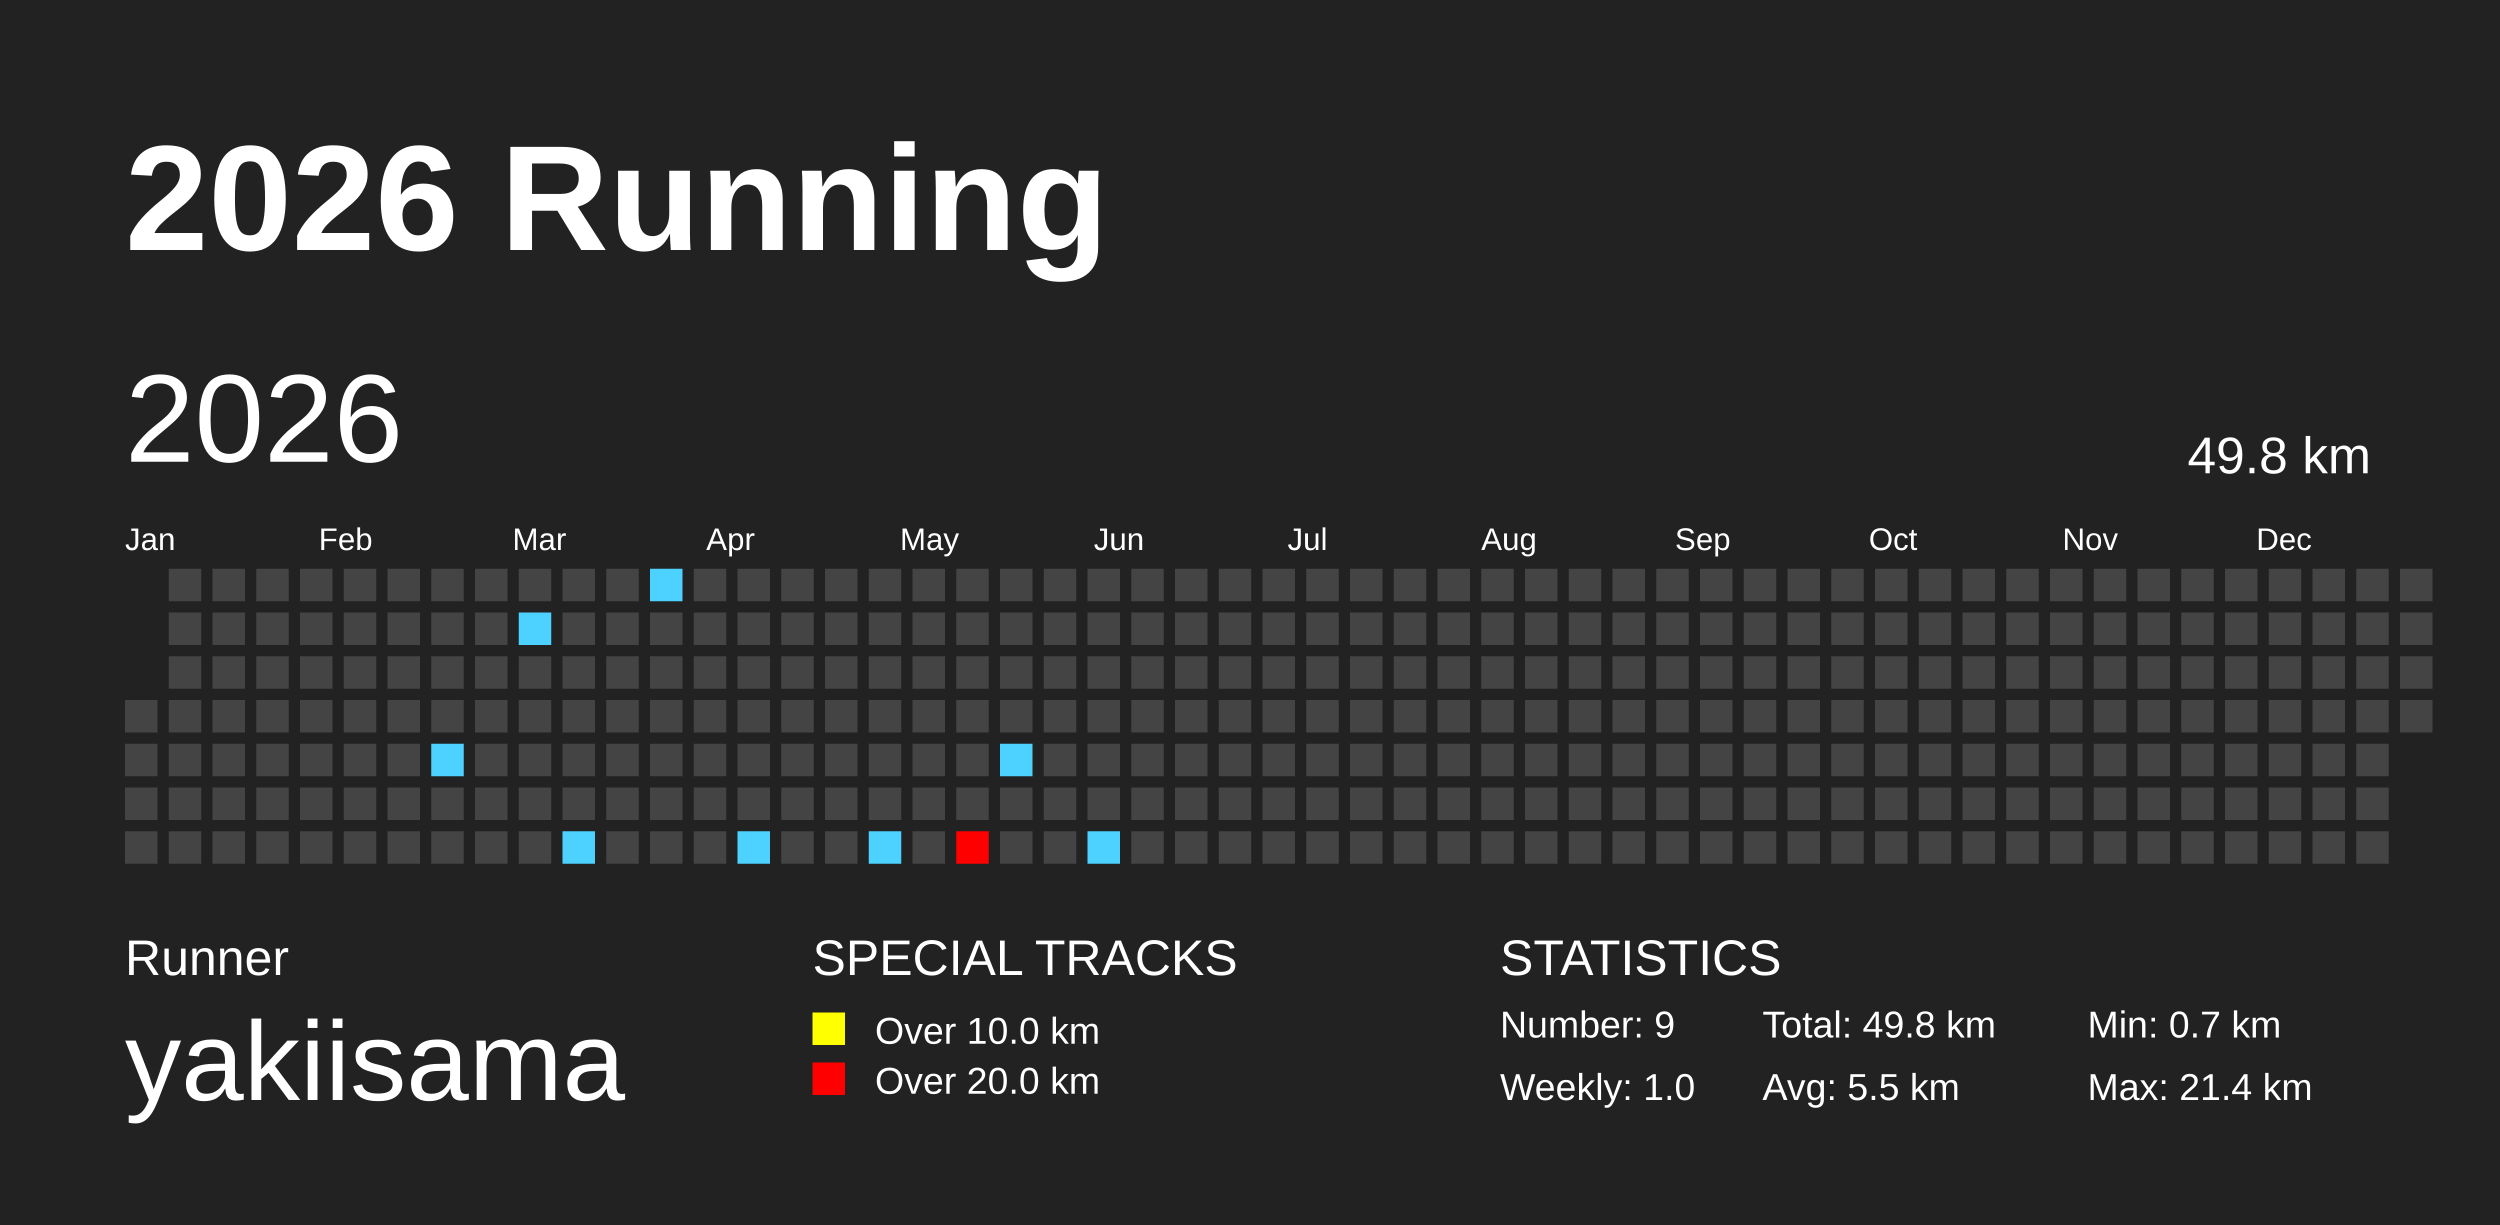
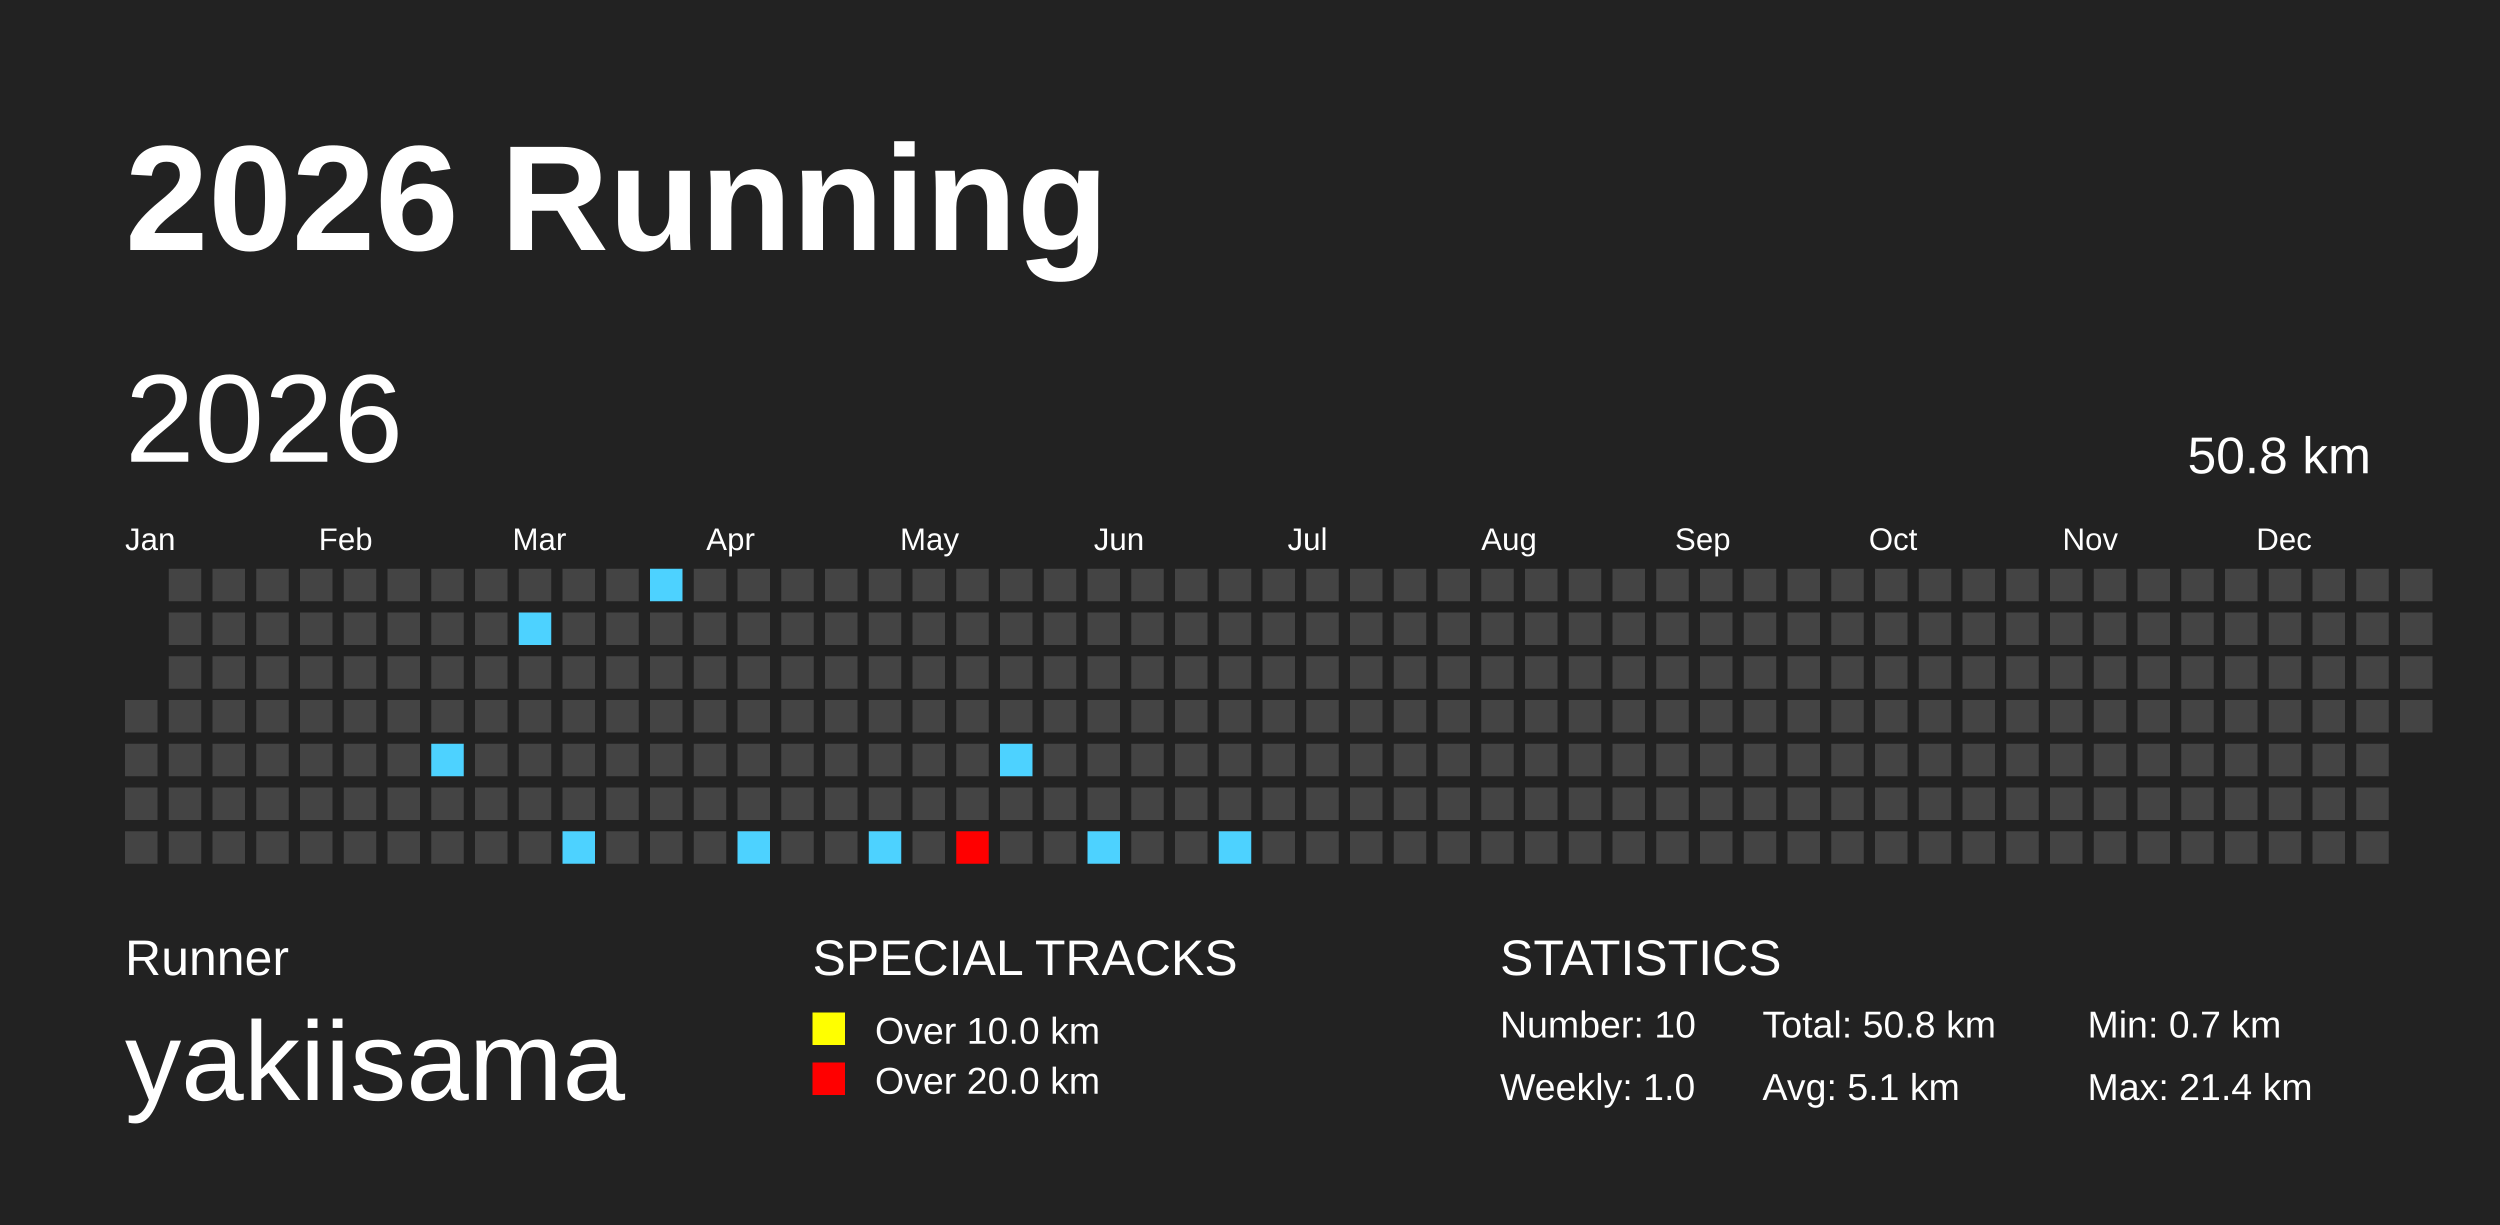
<svg xmlns="http://www.w3.org/2000/svg" baseProfile="full" height="98mm" version="1.1" viewBox="0,0,200,98" width="200mm">
  <defs />
  <rect fill="#222222" height="98" width="200" x="0" y="0" />
  <text fill="#FFFFFF" style="font-size:12px; font-family:Arial; font-weight:bold;" x="10" y="20">2026 Running</text>
  <text fill="#FFFFFF" style="font-size:4px; font-family:Arial" x="10" y="78">Runner</text>
  <text fill="#FFFFFF" style="font-size:9px; font-family:Arial" x="10" y="88">yakiisama</text>
  <text fill="#FFFFFF" style="font-size:4px; font-family:Arial" x="65" y="78">SPECIAL TRACKS</text>
  <rect fill="yellow" height="2.6" width="2.6" x="65" y="81" />
  <text fill="#FFFFFF" style="font-size:3px; font-family:Arial" x="70" y="83.5">Over 10.0 km</text>
  <rect fill="red" height="2.6" width="2.6" x="65" y="85" />
  <text fill="#FFFFFF" style="font-size:3px; font-family:Arial" x="70" y="87.5">Over 20.0 km</text>
  <text fill="#FFFFFF" style="font-size:4px; font-family:Arial" x="120" y="78">STATISTICS</text>
-   <text fill="#FFFFFF" style="font-size:3px; font-family:Arial" x="120" y="83">Number: 9</text>
+   <text fill="#FFFFFF" style="font-size:3px; font-family:Arial" x="120" y="83">Number: 10</text>
  <text fill="#FFFFFF" style="font-size:3px; font-family:Arial" x="120" y="88">Weekly: 1.0</text>
-   <text fill="#FFFFFF" style="font-size:3px; font-family:Arial" x="141" y="83">Total: 49.8 km</text>
-   <text fill="#FFFFFF" style="font-size:3px; font-family:Arial" x="141" y="88">Avg: 5.5 km</text>
+   <text fill="#FFFFFF" style="font-size:3px; font-family:Arial" x="141" y="83">Total: 50.8 km</text>
+   <text fill="#FFFFFF" style="font-size:3px; font-family:Arial" x="141" y="88">Avg: 5.1 km</text>
  <text fill="#FFFFFF" style="font-size:3px; font-family:Arial" x="167" y="83">Min: 0.7 km</text>
  <text fill="#FFFFFF" style="font-size:3px; font-family:Arial" x="167" y="88">Max: 21.4 km</text>
  <text dominant-baseline="hanging" fill="#FFFFFF" style="font-size:10.0px; font-family:Arial;" x="10" y="30">2026</text>
-   <text dominant-baseline="hanging" fill="#FFFFFF" style="font-size:4.125px; font-family:Arial;" x="175" y="35">49.8 km</text>
+   <text dominant-baseline="hanging" fill="#FFFFFF" style="font-size:4.125px; font-family:Arial;" x="175" y="35">50.8 km</text>
  <text fill="#FFFFFF" style="font-size:2.5px; font-family:Arial" x="10.0" y="44">Jan</text>
  <text fill="#FFFFFF" style="font-size:2.5px; font-family:Arial" x="25.5" y="44">Feb</text>
  <text fill="#FFFFFF" style="font-size:2.5px; font-family:Arial" x="41.0" y="44">Mar</text>
  <text fill="#FFFFFF" style="font-size:2.5px; font-family:Arial" x="56.5" y="44">Apr</text>
  <text fill="#FFFFFF" style="font-size:2.5px; font-family:Arial" x="72.0" y="44">May</text>
  <text fill="#FFFFFF" style="font-size:2.5px; font-family:Arial" x="87.5" y="44">Jun</text>
  <text fill="#FFFFFF" style="font-size:2.5px; font-family:Arial" x="103.0" y="44">Jul</text>
  <text fill="#FFFFFF" style="font-size:2.5px; font-family:Arial" x="118.5" y="44">Aug</text>
  <text fill="#FFFFFF" style="font-size:2.5px; font-family:Arial" x="134.0" y="44">Sep</text>
  <text fill="#FFFFFF" style="font-size:2.5px; font-family:Arial" x="149.5" y="44">Oct</text>
  <text fill="#FFFFFF" style="font-size:2.5px; font-family:Arial" x="165.0" y="44">Nov</text>
  <text fill="#FFFFFF" style="font-size:2.5px; font-family:Arial" x="180.5" y="44">Dec</text>
  <rect fill="#444444" height="2.6" width="2.6" x="10.0" y="56.0" />
  <rect fill="#444444" height="2.6" width="2.6" x="10.0" y="59.5" />
  <rect fill="#444444" height="2.6" width="2.6" x="10.0" y="63.0" />
  <rect fill="#444444" height="2.6" width="2.6" x="10.0" y="66.5" />
  <rect fill="#444444" height="2.6" width="2.6" x="13.5" y="45.5" />
  <rect fill="#444444" height="2.6" width="2.6" x="13.5" y="49.0" />
  <rect fill="#444444" height="2.6" width="2.6" x="13.5" y="52.5" />
  <rect fill="#444444" height="2.6" width="2.6" x="13.5" y="56.0" />
  <rect fill="#444444" height="2.6" width="2.6" x="13.5" y="59.5" />
  <rect fill="#444444" height="2.6" width="2.6" x="13.5" y="63.0" />
  <rect fill="#444444" height="2.6" width="2.6" x="13.5" y="66.5" />
  <rect fill="#444444" height="2.6" width="2.6" x="17.0" y="45.5" />
  <rect fill="#444444" height="2.6" width="2.6" x="17.0" y="49.0" />
  <rect fill="#444444" height="2.6" width="2.6" x="17.0" y="52.5" />
  <rect fill="#444444" height="2.6" width="2.6" x="17.0" y="56.0" />
  <rect fill="#444444" height="2.6" width="2.6" x="17.0" y="59.5" />
  <rect fill="#444444" height="2.6" width="2.6" x="17.0" y="63.0" />
  <rect fill="#444444" height="2.6" width="2.6" x="17.0" y="66.5" />
  <rect fill="#444444" height="2.6" width="2.6" x="20.5" y="45.5" />
  <rect fill="#444444" height="2.6" width="2.6" x="20.5" y="49.0" />
  <rect fill="#444444" height="2.6" width="2.6" x="20.5" y="52.5" />
  <rect fill="#444444" height="2.6" width="2.6" x="20.5" y="56.0" />
  <rect fill="#444444" height="2.6" width="2.6" x="20.5" y="59.5" />
  <rect fill="#444444" height="2.6" width="2.6" x="20.5" y="63.0" />
  <rect fill="#444444" height="2.6" width="2.6" x="20.5" y="66.5" />
  <rect fill="#444444" height="2.6" width="2.6" x="24.0" y="45.5" />
  <rect fill="#444444" height="2.6" width="2.6" x="24.0" y="49.0" />
  <rect fill="#444444" height="2.6" width="2.6" x="24.0" y="52.5" />
  <rect fill="#444444" height="2.6" width="2.6" x="24.0" y="56.0" />
  <rect fill="#444444" height="2.6" width="2.6" x="24.0" y="59.5" />
  <rect fill="#444444" height="2.6" width="2.6" x="24.0" y="63.0" />
  <rect fill="#444444" height="2.6" width="2.6" x="24.0" y="66.5" />
  <rect fill="#444444" height="2.6" width="2.6" x="27.5" y="45.5" />
  <rect fill="#444444" height="2.6" width="2.6" x="27.5" y="49.0" />
  <rect fill="#444444" height="2.6" width="2.6" x="27.5" y="52.5" />
  <rect fill="#444444" height="2.6" width="2.6" x="27.5" y="56.0" />
  <rect fill="#444444" height="2.6" width="2.6" x="27.5" y="59.5" />
  <rect fill="#444444" height="2.6" width="2.6" x="27.5" y="63.0" />
  <rect fill="#444444" height="2.6" width="2.6" x="27.5" y="66.5" />
  <rect fill="#444444" height="2.6" width="2.6" x="31.0" y="45.5" />
  <rect fill="#444444" height="2.6" width="2.6" x="31.0" y="49.0" />
  <rect fill="#444444" height="2.6" width="2.6" x="31.0" y="52.5" />
  <rect fill="#444444" height="2.6" width="2.6" x="31.0" y="56.0" />
  <rect fill="#444444" height="2.6" width="2.6" x="31.0" y="59.5" />
  <rect fill="#444444" height="2.6" width="2.6" x="31.0" y="63.0" />
  <rect fill="#444444" height="2.6" width="2.6" x="31.0" y="66.5" />
  <rect fill="#444444" height="2.6" width="2.6" x="34.5" y="45.5" />
  <rect fill="#444444" height="2.6" width="2.6" x="34.5" y="49.0" />
  <rect fill="#444444" height="2.6" width="2.6" x="34.5" y="52.5" />
  <rect fill="#444444" height="2.6" width="2.6" x="34.5" y="56.0" />
  <rect fill="#4dd2ff" height="2.6" width="2.6" x="34.5" y="59.5" />
  <rect fill="#444444" height="2.6" width="2.6" x="34.5" y="63.0" />
  <rect fill="#444444" height="2.6" width="2.6" x="34.5" y="66.5" />
  <rect fill="#444444" height="2.6" width="2.6" x="38.0" y="45.5" />
  <rect fill="#444444" height="2.6" width="2.6" x="38.0" y="49.0" />
  <rect fill="#444444" height="2.6" width="2.6" x="38.0" y="52.5" />
  <rect fill="#444444" height="2.6" width="2.6" x="38.0" y="56.0" />
  <rect fill="#444444" height="2.6" width="2.6" x="38.0" y="59.5" />
  <rect fill="#444444" height="2.6" width="2.6" x="38.0" y="63.0" />
  <rect fill="#444444" height="2.6" width="2.6" x="38.0" y="66.5" />
  <rect fill="#444444" height="2.6" width="2.6" x="41.5" y="45.5" />
  <rect fill="#4dd2ff" height="2.6" width="2.6" x="41.5" y="49.0" />
  <rect fill="#444444" height="2.6" width="2.6" x="41.5" y="52.5" />
  <rect fill="#444444" height="2.6" width="2.6" x="41.5" y="56.0" />
  <rect fill="#444444" height="2.6" width="2.6" x="41.5" y="59.5" />
  <rect fill="#444444" height="2.6" width="2.6" x="41.5" y="63.0" />
  <rect fill="#444444" height="2.6" width="2.6" x="41.5" y="66.5" />
  <rect fill="#444444" height="2.6" width="2.6" x="45.0" y="45.5" />
  <rect fill="#444444" height="2.6" width="2.6" x="45.0" y="49.0" />
  <rect fill="#444444" height="2.6" width="2.6" x="45.0" y="52.5" />
  <rect fill="#444444" height="2.6" width="2.6" x="45.0" y="56.0" />
  <rect fill="#444444" height="2.6" width="2.6" x="45.0" y="59.5" />
  <rect fill="#444444" height="2.6" width="2.6" x="45.0" y="63.0" />
  <rect fill="#4dd2ff" height="2.6" width="2.6" x="45.0" y="66.5" />
  <rect fill="#444444" height="2.6" width="2.6" x="48.5" y="45.5" />
  <rect fill="#444444" height="2.6" width="2.6" x="48.5" y="49.0" />
  <rect fill="#444444" height="2.6" width="2.6" x="48.5" y="52.5" />
  <rect fill="#444444" height="2.6" width="2.6" x="48.5" y="56.0" />
  <rect fill="#444444" height="2.6" width="2.6" x="48.5" y="59.5" />
  <rect fill="#444444" height="2.6" width="2.6" x="48.5" y="63.0" />
  <rect fill="#444444" height="2.6" width="2.6" x="48.5" y="66.5" />
  <rect fill="#4dd2ff" height="2.6" width="2.6" x="52.0" y="45.5" />
  <rect fill="#444444" height="2.6" width="2.6" x="52.0" y="49.0" />
  <rect fill="#444444" height="2.6" width="2.6" x="52.0" y="52.5" />
  <rect fill="#444444" height="2.6" width="2.6" x="52.0" y="56.0" />
  <rect fill="#444444" height="2.6" width="2.6" x="52.0" y="59.5" />
  <rect fill="#444444" height="2.6" width="2.6" x="52.0" y="63.0" />
  <rect fill="#444444" height="2.6" width="2.6" x="52.0" y="66.5" />
  <rect fill="#444444" height="2.6" width="2.6" x="55.5" y="45.5" />
  <rect fill="#444444" height="2.6" width="2.6" x="55.5" y="49.0" />
  <rect fill="#444444" height="2.6" width="2.6" x="55.5" y="52.5" />
  <rect fill="#444444" height="2.6" width="2.6" x="55.5" y="56.0" />
  <rect fill="#444444" height="2.6" width="2.6" x="55.5" y="59.5" />
  <rect fill="#444444" height="2.6" width="2.6" x="55.5" y="63.0" />
  <rect fill="#444444" height="2.6" width="2.6" x="55.5" y="66.5" />
  <rect fill="#444444" height="2.6" width="2.6" x="59.0" y="45.5" />
  <rect fill="#444444" height="2.6" width="2.6" x="59.0" y="49.0" />
  <rect fill="#444444" height="2.6" width="2.6" x="59.0" y="52.5" />
  <rect fill="#444444" height="2.6" width="2.6" x="59.0" y="56.0" />
  <rect fill="#444444" height="2.6" width="2.6" x="59.0" y="59.5" />
  <rect fill="#444444" height="2.6" width="2.6" x="59.0" y="63.0" />
  <rect fill="#4dd2ff" height="2.6" width="2.6" x="59.0" y="66.5" />
  <rect fill="#444444" height="2.6" width="2.6" x="62.5" y="45.5" />
  <rect fill="#444444" height="2.6" width="2.6" x="62.5" y="49.0" />
  <rect fill="#444444" height="2.6" width="2.6" x="62.5" y="52.5" />
  <rect fill="#444444" height="2.6" width="2.6" x="62.5" y="56.0" />
  <rect fill="#444444" height="2.6" width="2.6" x="62.5" y="59.5" />
  <rect fill="#444444" height="2.6" width="2.6" x="62.5" y="63.0" />
  <rect fill="#444444" height="2.6" width="2.6" x="62.5" y="66.5" />
  <rect fill="#444444" height="2.6" width="2.6" x="66.0" y="45.5" />
  <rect fill="#444444" height="2.6" width="2.6" x="66.0" y="49.0" />
  <rect fill="#444444" height="2.6" width="2.6" x="66.0" y="52.5" />
  <rect fill="#444444" height="2.6" width="2.6" x="66.0" y="56.0" />
  <rect fill="#444444" height="2.6" width="2.6" x="66.0" y="59.5" />
  <rect fill="#444444" height="2.6" width="2.6" x="66.0" y="63.0" />
  <rect fill="#444444" height="2.6" width="2.6" x="66.0" y="66.5" />
  <rect fill="#444444" height="2.6" width="2.6" x="69.5" y="45.5" />
  <rect fill="#444444" height="2.6" width="2.6" x="69.5" y="49.0" />
  <rect fill="#444444" height="2.6" width="2.6" x="69.5" y="52.5" />
  <rect fill="#444444" height="2.6" width="2.6" x="69.5" y="56.0" />
  <rect fill="#444444" height="2.6" width="2.6" x="69.5" y="59.5" />
  <rect fill="#444444" height="2.6" width="2.6" x="69.5" y="63.0" />
  <rect fill="#4dd2ff" height="2.6" width="2.6" x="69.5" y="66.5" />
  <rect fill="#444444" height="2.6" width="2.6" x="73.0" y="45.5" />
  <rect fill="#444444" height="2.6" width="2.6" x="73.0" y="49.0" />
  <rect fill="#444444" height="2.6" width="2.6" x="73.0" y="52.5" />
  <rect fill="#444444" height="2.6" width="2.6" x="73.0" y="56.0" />
  <rect fill="#444444" height="2.6" width="2.6" x="73.0" y="59.5" />
  <rect fill="#444444" height="2.6" width="2.6" x="73.0" y="63.0" />
  <rect fill="#444444" height="2.6" width="2.6" x="73.0" y="66.5" />
  <rect fill="#444444" height="2.6" width="2.6" x="76.5" y="45.5" />
  <rect fill="#444444" height="2.6" width="2.6" x="76.5" y="49.0" />
  <rect fill="#444444" height="2.6" width="2.6" x="76.5" y="52.5" />
  <rect fill="#444444" height="2.6" width="2.6" x="76.5" y="56.0" />
  <rect fill="#444444" height="2.6" width="2.6" x="76.5" y="59.5" />
  <rect fill="#444444" height="2.6" width="2.6" x="76.5" y="63.0" />
  <rect fill="red" height="2.6" width="2.6" x="76.5" y="66.5" />
  <rect fill="#444444" height="2.6" width="2.6" x="80.0" y="45.5" />
  <rect fill="#444444" height="2.6" width="2.6" x="80.0" y="49.0" />
  <rect fill="#444444" height="2.6" width="2.6" x="80.0" y="52.5" />
  <rect fill="#444444" height="2.6" width="2.6" x="80.0" y="56.0" />
  <rect fill="#4dd2ff" height="2.6" width="2.6" x="80.0" y="59.5" />
  <rect fill="#444444" height="2.6" width="2.6" x="80.0" y="63.0" />
  <rect fill="#444444" height="2.6" width="2.6" x="80.0" y="66.5" />
  <rect fill="#444444" height="2.6" width="2.6" x="83.5" y="45.5" />
  <rect fill="#444444" height="2.6" width="2.6" x="83.5" y="49.0" />
  <rect fill="#444444" height="2.6" width="2.6" x="83.5" y="52.5" />
  <rect fill="#444444" height="2.6" width="2.6" x="83.5" y="56.0" />
  <rect fill="#444444" height="2.6" width="2.6" x="83.5" y="59.5" />
  <rect fill="#444444" height="2.6" width="2.6" x="83.5" y="63.0" />
  <rect fill="#444444" height="2.6" width="2.6" x="83.5" y="66.5" />
  <rect fill="#444444" height="2.6" width="2.6" x="87.0" y="45.5" />
  <rect fill="#444444" height="2.6" width="2.6" x="87.0" y="49.0" />
  <rect fill="#444444" height="2.6" width="2.6" x="87.0" y="52.5" />
  <rect fill="#444444" height="2.6" width="2.6" x="87.0" y="56.0" />
  <rect fill="#444444" height="2.6" width="2.6" x="87.0" y="59.5" />
  <rect fill="#444444" height="2.6" width="2.6" x="87.0" y="63.0" />
  <rect fill="#4dd2ff" height="2.6" width="2.6" x="87.0" y="66.5" />
  <rect fill="#444444" height="2.6" width="2.6" x="90.5" y="45.5" />
  <rect fill="#444444" height="2.6" width="2.6" x="90.5" y="49.0" />
  <rect fill="#444444" height="2.6" width="2.6" x="90.5" y="52.5" />
  <rect fill="#444444" height="2.6" width="2.6" x="90.5" y="56.0" />
  <rect fill="#444444" height="2.6" width="2.6" x="90.5" y="59.5" />
  <rect fill="#444444" height="2.6" width="2.6" x="90.5" y="63.0" />
  <rect fill="#444444" height="2.6" width="2.6" x="90.5" y="66.5" />
  <rect fill="#444444" height="2.6" width="2.6" x="94.0" y="45.5" />
  <rect fill="#444444" height="2.6" width="2.6" x="94.0" y="49.0" />
  <rect fill="#444444" height="2.6" width="2.6" x="94.0" y="52.5" />
  <rect fill="#444444" height="2.6" width="2.6" x="94.0" y="56.0" />
  <rect fill="#444444" height="2.6" width="2.6" x="94.0" y="59.5" />
  <rect fill="#444444" height="2.6" width="2.6" x="94.0" y="63.0" />
  <rect fill="#444444" height="2.6" width="2.6" x="94.0" y="66.5" />
  <rect fill="#444444" height="2.6" width="2.6" x="97.5" y="45.5" />
  <rect fill="#444444" height="2.6" width="2.6" x="97.5" y="49.0" />
  <rect fill="#444444" height="2.6" width="2.6" x="97.5" y="52.5" />
  <rect fill="#444444" height="2.6" width="2.6" x="97.5" y="56.0" />
  <rect fill="#444444" height="2.6" width="2.6" x="97.5" y="59.5" />
  <rect fill="#444444" height="2.6" width="2.6" x="97.5" y="63.0" />
-   <rect fill="#444444" height="2.6" width="2.6" x="97.5" y="66.5" />
+   <rect fill="#4dd2ff" height="2.6" width="2.6" x="97.5" y="66.5" />
  <rect fill="#444444" height="2.6" width="2.6" x="101.0" y="45.5" />
  <rect fill="#444444" height="2.6" width="2.6" x="101.0" y="49.0" />
  <rect fill="#444444" height="2.6" width="2.6" x="101.0" y="52.5" />
  <rect fill="#444444" height="2.6" width="2.6" x="101.0" y="56.0" />
  <rect fill="#444444" height="2.6" width="2.6" x="101.0" y="59.5" />
  <rect fill="#444444" height="2.6" width="2.6" x="101.0" y="63.0" />
  <rect fill="#444444" height="2.6" width="2.6" x="101.0" y="66.5" />
  <rect fill="#444444" height="2.6" width="2.6" x="104.5" y="45.5" />
  <rect fill="#444444" height="2.6" width="2.6" x="104.5" y="49.0" />
  <rect fill="#444444" height="2.6" width="2.6" x="104.5" y="52.5" />
  <rect fill="#444444" height="2.6" width="2.6" x="104.5" y="56.0" />
  <rect fill="#444444" height="2.6" width="2.6" x="104.5" y="59.5" />
  <rect fill="#444444" height="2.6" width="2.6" x="104.5" y="63.0" />
  <rect fill="#444444" height="2.6" width="2.6" x="104.5" y="66.5" />
  <rect fill="#444444" height="2.6" width="2.6" x="108.0" y="45.5" />
  <rect fill="#444444" height="2.6" width="2.6" x="108.0" y="49.0" />
  <rect fill="#444444" height="2.6" width="2.6" x="108.0" y="52.5" />
  <rect fill="#444444" height="2.6" width="2.6" x="108.0" y="56.0" />
  <rect fill="#444444" height="2.6" width="2.6" x="108.0" y="59.5" />
  <rect fill="#444444" height="2.6" width="2.6" x="108.0" y="63.0" />
  <rect fill="#444444" height="2.6" width="2.6" x="108.0" y="66.5" />
  <rect fill="#444444" height="2.6" width="2.6" x="111.5" y="45.5" />
  <rect fill="#444444" height="2.6" width="2.6" x="111.5" y="49.0" />
  <rect fill="#444444" height="2.6" width="2.6" x="111.5" y="52.5" />
  <rect fill="#444444" height="2.6" width="2.6" x="111.5" y="56.0" />
  <rect fill="#444444" height="2.6" width="2.6" x="111.5" y="59.5" />
  <rect fill="#444444" height="2.6" width="2.6" x="111.5" y="63.0" />
  <rect fill="#444444" height="2.6" width="2.6" x="111.5" y="66.5" />
  <rect fill="#444444" height="2.6" width="2.6" x="115.0" y="45.5" />
  <rect fill="#444444" height="2.6" width="2.6" x="115.0" y="49.0" />
  <rect fill="#444444" height="2.6" width="2.6" x="115.0" y="52.5" />
  <rect fill="#444444" height="2.6" width="2.6" x="115.0" y="56.0" />
  <rect fill="#444444" height="2.6" width="2.6" x="115.0" y="59.5" />
  <rect fill="#444444" height="2.6" width="2.6" x="115.0" y="63.0" />
  <rect fill="#444444" height="2.6" width="2.6" x="115.0" y="66.5" />
  <rect fill="#444444" height="2.6" width="2.6" x="118.5" y="45.5" />
  <rect fill="#444444" height="2.6" width="2.6" x="118.5" y="49.0" />
  <rect fill="#444444" height="2.6" width="2.6" x="118.5" y="52.5" />
  <rect fill="#444444" height="2.6" width="2.6" x="118.5" y="56.0" />
  <rect fill="#444444" height="2.6" width="2.6" x="118.5" y="59.5" />
  <rect fill="#444444" height="2.6" width="2.6" x="118.5" y="63.0" />
  <rect fill="#444444" height="2.6" width="2.6" x="118.5" y="66.5" />
  <rect fill="#444444" height="2.6" width="2.6" x="122.0" y="45.5" />
  <rect fill="#444444" height="2.6" width="2.6" x="122.0" y="49.0" />
  <rect fill="#444444" height="2.6" width="2.6" x="122.0" y="52.5" />
  <rect fill="#444444" height="2.6" width="2.6" x="122.0" y="56.0" />
  <rect fill="#444444" height="2.6" width="2.6" x="122.0" y="59.5" />
  <rect fill="#444444" height="2.6" width="2.6" x="122.0" y="63.0" />
  <rect fill="#444444" height="2.6" width="2.6" x="122.0" y="66.5" />
  <rect fill="#444444" height="2.6" width="2.6" x="125.5" y="45.5" />
  <rect fill="#444444" height="2.6" width="2.6" x="125.5" y="49.0" />
  <rect fill="#444444" height="2.6" width="2.6" x="125.5" y="52.5" />
  <rect fill="#444444" height="2.6" width="2.6" x="125.5" y="56.0" />
  <rect fill="#444444" height="2.6" width="2.6" x="125.5" y="59.5" />
  <rect fill="#444444" height="2.6" width="2.6" x="125.5" y="63.0" />
  <rect fill="#444444" height="2.6" width="2.6" x="125.5" y="66.5" />
  <rect fill="#444444" height="2.6" width="2.6" x="129.0" y="45.5" />
  <rect fill="#444444" height="2.6" width="2.6" x="129.0" y="49.0" />
  <rect fill="#444444" height="2.6" width="2.6" x="129.0" y="52.5" />
  <rect fill="#444444" height="2.6" width="2.6" x="129.0" y="56.0" />
  <rect fill="#444444" height="2.6" width="2.6" x="129.0" y="59.5" />
  <rect fill="#444444" height="2.6" width="2.6" x="129.0" y="63.0" />
  <rect fill="#444444" height="2.6" width="2.6" x="129.0" y="66.5" />
  <rect fill="#444444" height="2.6" width="2.6" x="132.5" y="45.5" />
  <rect fill="#444444" height="2.6" width="2.6" x="132.5" y="49.0" />
  <rect fill="#444444" height="2.6" width="2.6" x="132.5" y="52.5" />
  <rect fill="#444444" height="2.6" width="2.6" x="132.5" y="56.0" />
  <rect fill="#444444" height="2.6" width="2.6" x="132.5" y="59.5" />
  <rect fill="#444444" height="2.6" width="2.6" x="132.5" y="63.0" />
  <rect fill="#444444" height="2.6" width="2.6" x="132.5" y="66.5" />
  <rect fill="#444444" height="2.6" width="2.6" x="136.0" y="45.5" />
  <rect fill="#444444" height="2.6" width="2.6" x="136.0" y="49.0" />
  <rect fill="#444444" height="2.6" width="2.6" x="136.0" y="52.5" />
  <rect fill="#444444" height="2.6" width="2.6" x="136.0" y="56.0" />
  <rect fill="#444444" height="2.6" width="2.6" x="136.0" y="59.5" />
  <rect fill="#444444" height="2.6" width="2.6" x="136.0" y="63.0" />
  <rect fill="#444444" height="2.6" width="2.6" x="136.0" y="66.5" />
  <rect fill="#444444" height="2.6" width="2.6" x="139.5" y="45.5" />
  <rect fill="#444444" height="2.6" width="2.6" x="139.5" y="49.0" />
  <rect fill="#444444" height="2.6" width="2.6" x="139.5" y="52.5" />
  <rect fill="#444444" height="2.6" width="2.6" x="139.5" y="56.0" />
  <rect fill="#444444" height="2.6" width="2.6" x="139.5" y="59.5" />
  <rect fill="#444444" height="2.6" width="2.6" x="139.5" y="63.0" />
  <rect fill="#444444" height="2.6" width="2.6" x="139.5" y="66.5" />
  <rect fill="#444444" height="2.6" width="2.6" x="143.0" y="45.5" />
  <rect fill="#444444" height="2.6" width="2.6" x="143.0" y="49.0" />
  <rect fill="#444444" height="2.6" width="2.6" x="143.0" y="52.5" />
  <rect fill="#444444" height="2.6" width="2.6" x="143.0" y="56.0" />
  <rect fill="#444444" height="2.6" width="2.6" x="143.0" y="59.5" />
  <rect fill="#444444" height="2.6" width="2.6" x="143.0" y="63.0" />
  <rect fill="#444444" height="2.6" width="2.6" x="143.0" y="66.5" />
  <rect fill="#444444" height="2.6" width="2.6" x="146.5" y="45.5" />
  <rect fill="#444444" height="2.6" width="2.6" x="146.5" y="49.0" />
  <rect fill="#444444" height="2.6" width="2.6" x="146.5" y="52.5" />
  <rect fill="#444444" height="2.6" width="2.6" x="146.5" y="56.0" />
  <rect fill="#444444" height="2.6" width="2.6" x="146.5" y="59.5" />
  <rect fill="#444444" height="2.6" width="2.6" x="146.5" y="63.0" />
  <rect fill="#444444" height="2.6" width="2.6" x="146.5" y="66.5" />
  <rect fill="#444444" height="2.6" width="2.6" x="150.0" y="45.5" />
  <rect fill="#444444" height="2.6" width="2.6" x="150.0" y="49.0" />
  <rect fill="#444444" height="2.6" width="2.6" x="150.0" y="52.5" />
  <rect fill="#444444" height="2.6" width="2.6" x="150.0" y="56.0" />
  <rect fill="#444444" height="2.6" width="2.6" x="150.0" y="59.5" />
  <rect fill="#444444" height="2.6" width="2.6" x="150.0" y="63.0" />
  <rect fill="#444444" height="2.6" width="2.6" x="150.0" y="66.5" />
  <rect fill="#444444" height="2.6" width="2.6" x="153.5" y="45.5" />
  <rect fill="#444444" height="2.6" width="2.6" x="153.5" y="49.0" />
  <rect fill="#444444" height="2.6" width="2.6" x="153.5" y="52.5" />
  <rect fill="#444444" height="2.6" width="2.6" x="153.5" y="56.0" />
  <rect fill="#444444" height="2.6" width="2.6" x="153.5" y="59.5" />
  <rect fill="#444444" height="2.6" width="2.6" x="153.5" y="63.0" />
  <rect fill="#444444" height="2.6" width="2.6" x="153.5" y="66.5" />
  <rect fill="#444444" height="2.6" width="2.6" x="157.0" y="45.5" />
  <rect fill="#444444" height="2.6" width="2.6" x="157.0" y="49.0" />
  <rect fill="#444444" height="2.6" width="2.6" x="157.0" y="52.5" />
  <rect fill="#444444" height="2.6" width="2.6" x="157.0" y="56.0" />
  <rect fill="#444444" height="2.6" width="2.6" x="157.0" y="59.5" />
  <rect fill="#444444" height="2.6" width="2.6" x="157.0" y="63.0" />
  <rect fill="#444444" height="2.6" width="2.6" x="157.0" y="66.5" />
  <rect fill="#444444" height="2.6" width="2.6" x="160.5" y="45.5" />
  <rect fill="#444444" height="2.6" width="2.6" x="160.5" y="49.0" />
  <rect fill="#444444" height="2.6" width="2.6" x="160.5" y="52.5" />
  <rect fill="#444444" height="2.6" width="2.6" x="160.5" y="56.0" />
  <rect fill="#444444" height="2.6" width="2.6" x="160.5" y="59.5" />
  <rect fill="#444444" height="2.6" width="2.6" x="160.5" y="63.0" />
  <rect fill="#444444" height="2.6" width="2.6" x="160.5" y="66.5" />
  <rect fill="#444444" height="2.6" width="2.6" x="164.0" y="45.5" />
  <rect fill="#444444" height="2.6" width="2.6" x="164.0" y="49.0" />
  <rect fill="#444444" height="2.6" width="2.6" x="164.0" y="52.5" />
  <rect fill="#444444" height="2.6" width="2.6" x="164.0" y="56.0" />
  <rect fill="#444444" height="2.6" width="2.6" x="164.0" y="59.5" />
  <rect fill="#444444" height="2.6" width="2.6" x="164.0" y="63.0" />
  <rect fill="#444444" height="2.6" width="2.6" x="164.0" y="66.5" />
  <rect fill="#444444" height="2.6" width="2.6" x="167.5" y="45.5" />
  <rect fill="#444444" height="2.6" width="2.6" x="167.5" y="49.0" />
  <rect fill="#444444" height="2.6" width="2.6" x="167.5" y="52.5" />
  <rect fill="#444444" height="2.6" width="2.6" x="167.5" y="56.0" />
  <rect fill="#444444" height="2.6" width="2.6" x="167.5" y="59.5" />
  <rect fill="#444444" height="2.6" width="2.6" x="167.5" y="63.0" />
  <rect fill="#444444" height="2.6" width="2.6" x="167.5" y="66.5" />
  <rect fill="#444444" height="2.6" width="2.6" x="171.0" y="45.5" />
  <rect fill="#444444" height="2.6" width="2.6" x="171.0" y="49.0" />
  <rect fill="#444444" height="2.6" width="2.6" x="171.0" y="52.5" />
  <rect fill="#444444" height="2.6" width="2.6" x="171.0" y="56.0" />
  <rect fill="#444444" height="2.6" width="2.6" x="171.0" y="59.5" />
  <rect fill="#444444" height="2.6" width="2.6" x="171.0" y="63.0" />
  <rect fill="#444444" height="2.6" width="2.6" x="171.0" y="66.5" />
  <rect fill="#444444" height="2.6" width="2.6" x="174.5" y="45.5" />
  <rect fill="#444444" height="2.6" width="2.6" x="174.5" y="49.0" />
  <rect fill="#444444" height="2.6" width="2.6" x="174.5" y="52.5" />
  <rect fill="#444444" height="2.6" width="2.6" x="174.5" y="56.0" />
  <rect fill="#444444" height="2.6" width="2.6" x="174.5" y="59.5" />
  <rect fill="#444444" height="2.6" width="2.6" x="174.5" y="63.0" />
  <rect fill="#444444" height="2.6" width="2.6" x="174.5" y="66.5" />
  <rect fill="#444444" height="2.6" width="2.6" x="178.0" y="45.5" />
  <rect fill="#444444" height="2.6" width="2.6" x="178.0" y="49.0" />
  <rect fill="#444444" height="2.6" width="2.6" x="178.0" y="52.5" />
  <rect fill="#444444" height="2.6" width="2.6" x="178.0" y="56.0" />
  <rect fill="#444444" height="2.6" width="2.6" x="178.0" y="59.5" />
  <rect fill="#444444" height="2.6" width="2.6" x="178.0" y="63.0" />
  <rect fill="#444444" height="2.6" width="2.6" x="178.0" y="66.5" />
  <rect fill="#444444" height="2.6" width="2.6" x="181.5" y="45.5" />
  <rect fill="#444444" height="2.6" width="2.6" x="181.5" y="49.0" />
  <rect fill="#444444" height="2.6" width="2.6" x="181.5" y="52.5" />
  <rect fill="#444444" height="2.6" width="2.6" x="181.5" y="56.0" />
  <rect fill="#444444" height="2.6" width="2.6" x="181.5" y="59.5" />
  <rect fill="#444444" height="2.6" width="2.6" x="181.5" y="63.0" />
  <rect fill="#444444" height="2.6" width="2.6" x="181.5" y="66.5" />
  <rect fill="#444444" height="2.6" width="2.6" x="185.0" y="45.5" />
  <rect fill="#444444" height="2.6" width="2.6" x="185.0" y="49.0" />
  <rect fill="#444444" height="2.6" width="2.6" x="185.0" y="52.5" />
  <rect fill="#444444" height="2.6" width="2.6" x="185.0" y="56.0" />
  <rect fill="#444444" height="2.6" width="2.6" x="185.0" y="59.5" />
  <rect fill="#444444" height="2.6" width="2.6" x="185.0" y="63.0" />
  <rect fill="#444444" height="2.6" width="2.6" x="185.0" y="66.5" />
  <rect fill="#444444" height="2.6" width="2.6" x="188.5" y="45.5" />
  <rect fill="#444444" height="2.6" width="2.6" x="188.5" y="49.0" />
  <rect fill="#444444" height="2.6" width="2.6" x="188.5" y="52.5" />
  <rect fill="#444444" height="2.6" width="2.6" x="188.5" y="56.0" />
  <rect fill="#444444" height="2.6" width="2.6" x="188.5" y="59.5" />
  <rect fill="#444444" height="2.6" width="2.6" x="188.5" y="63.0" />
  <rect fill="#444444" height="2.6" width="2.6" x="188.5" y="66.5" />
  <rect fill="#444444" height="2.6" width="2.6" x="192.0" y="45.5" />
  <rect fill="#444444" height="2.6" width="2.6" x="192.0" y="49.0" />
  <rect fill="#444444" height="2.6" width="2.6" x="192.0" y="52.5" />
  <rect fill="#444444" height="2.6" width="2.6" x="192.0" y="56.0" />
</svg>
